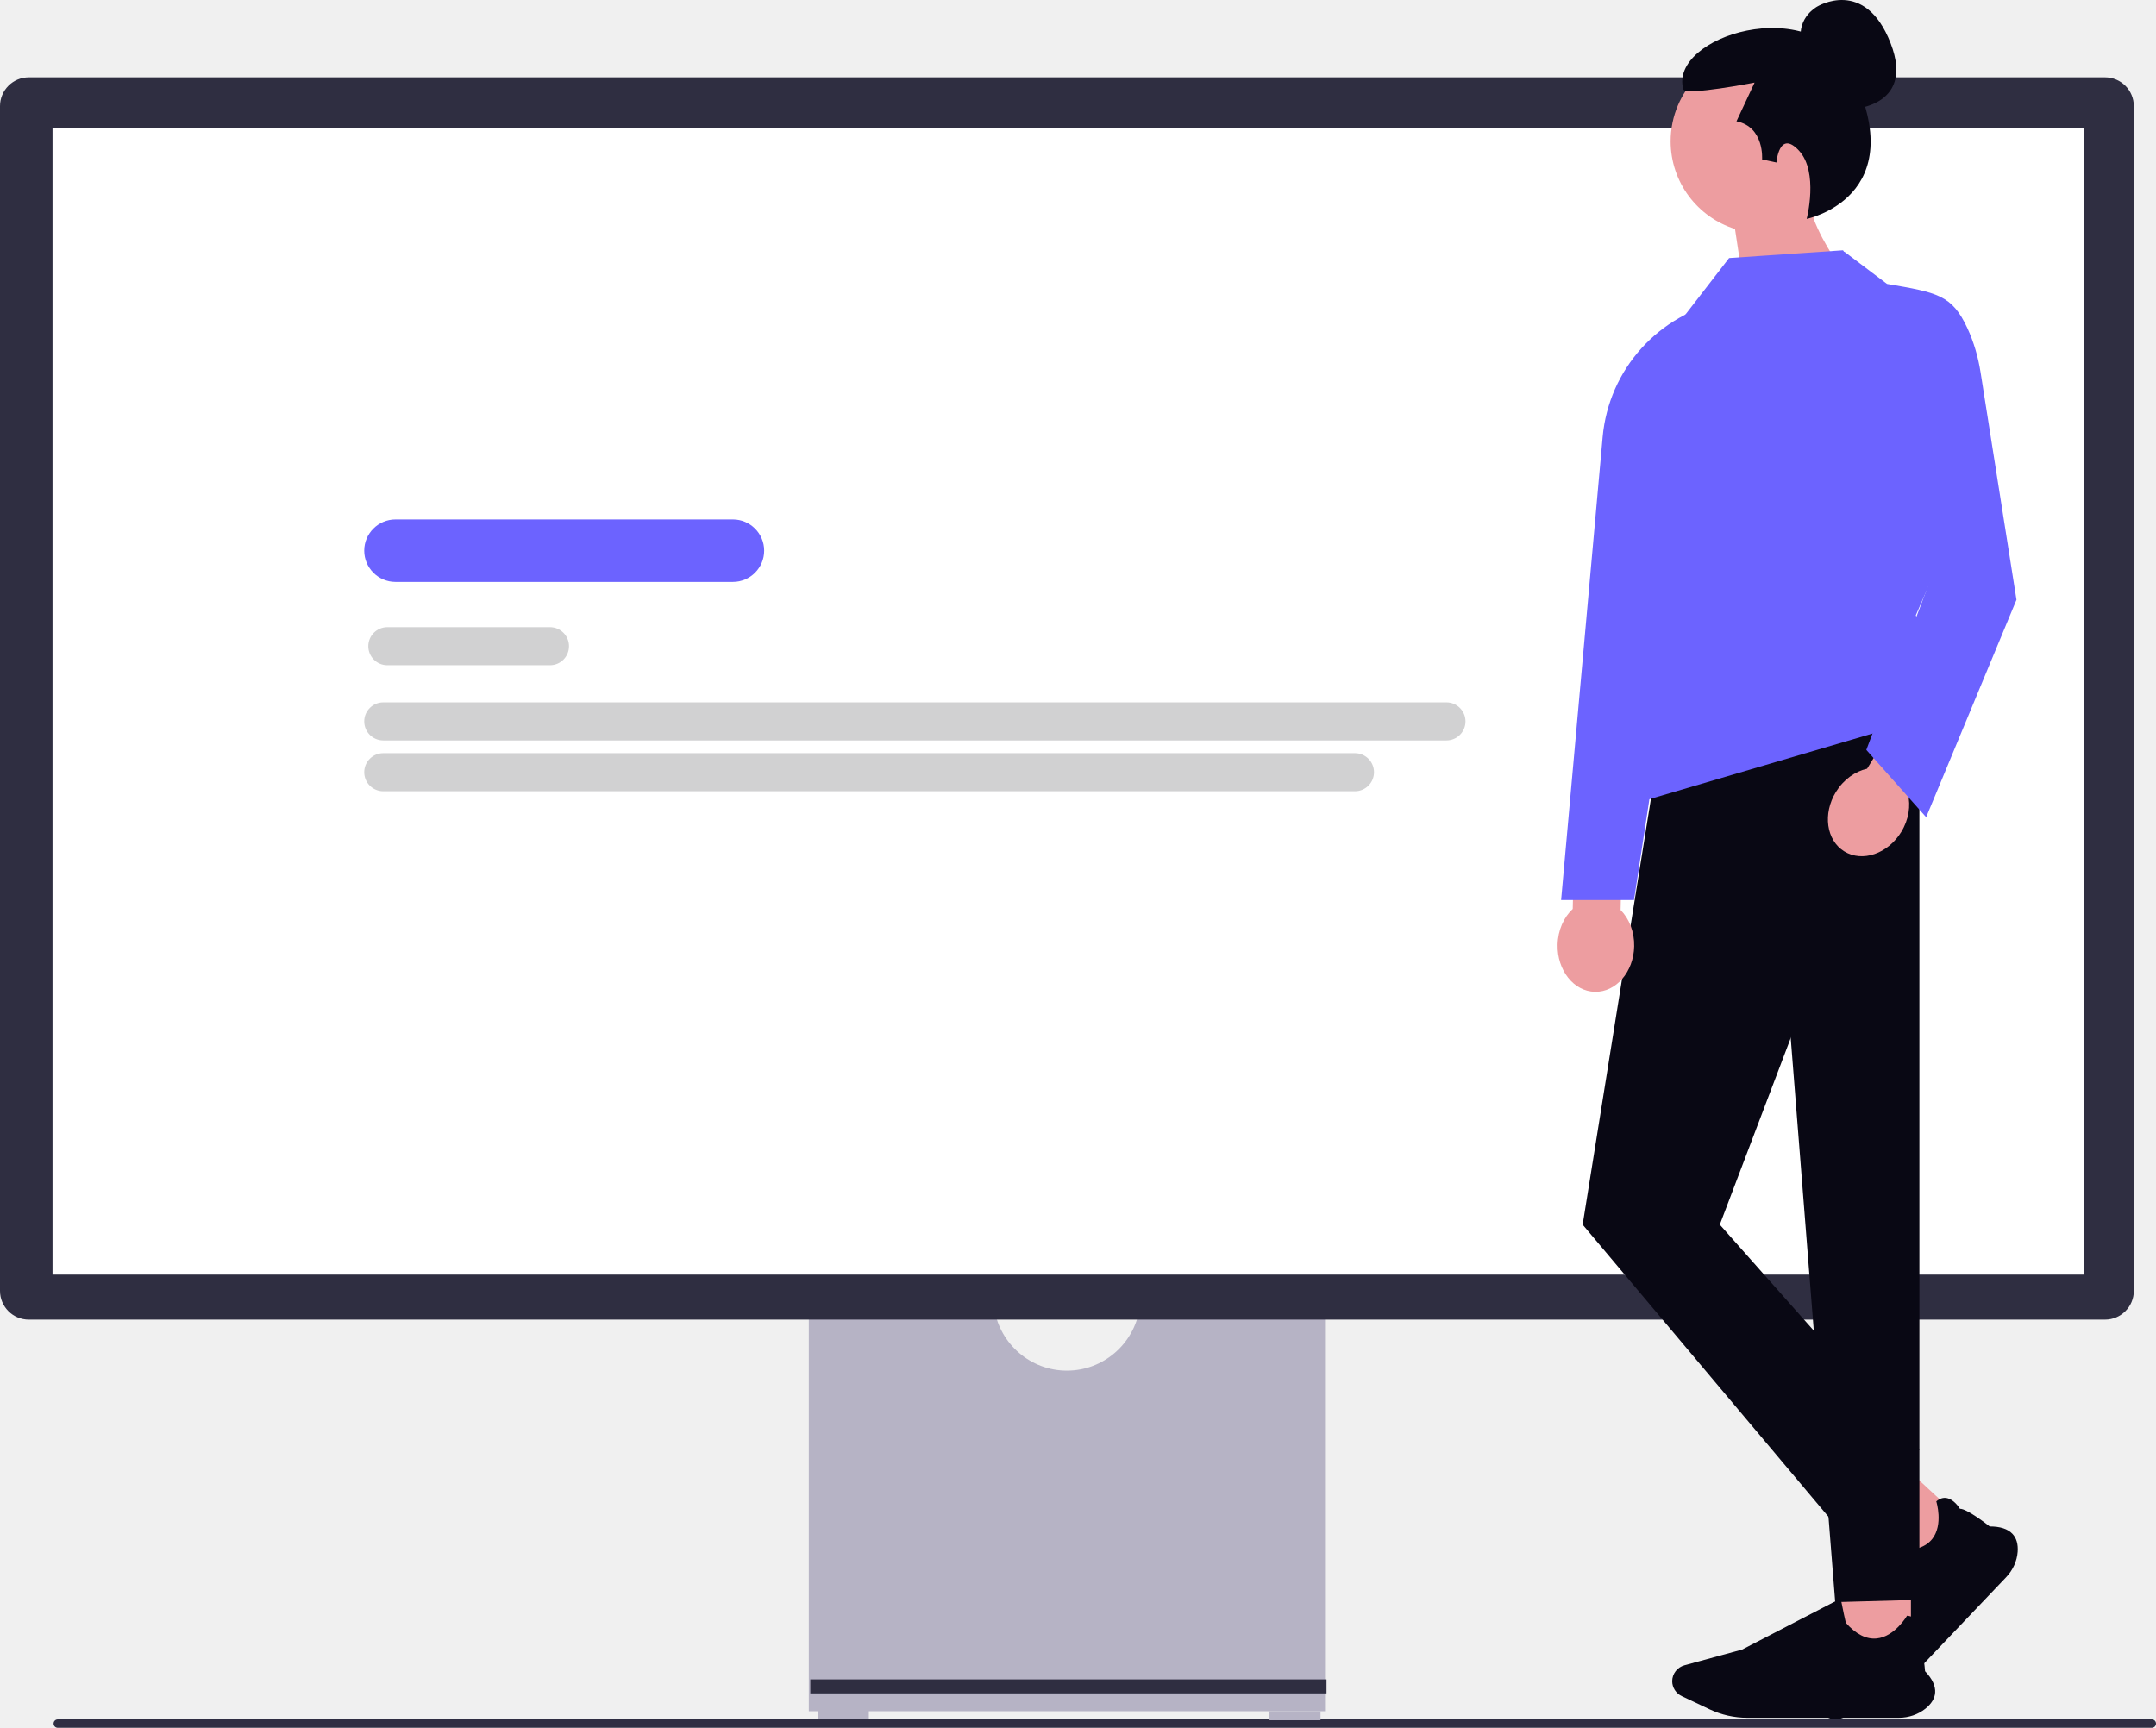
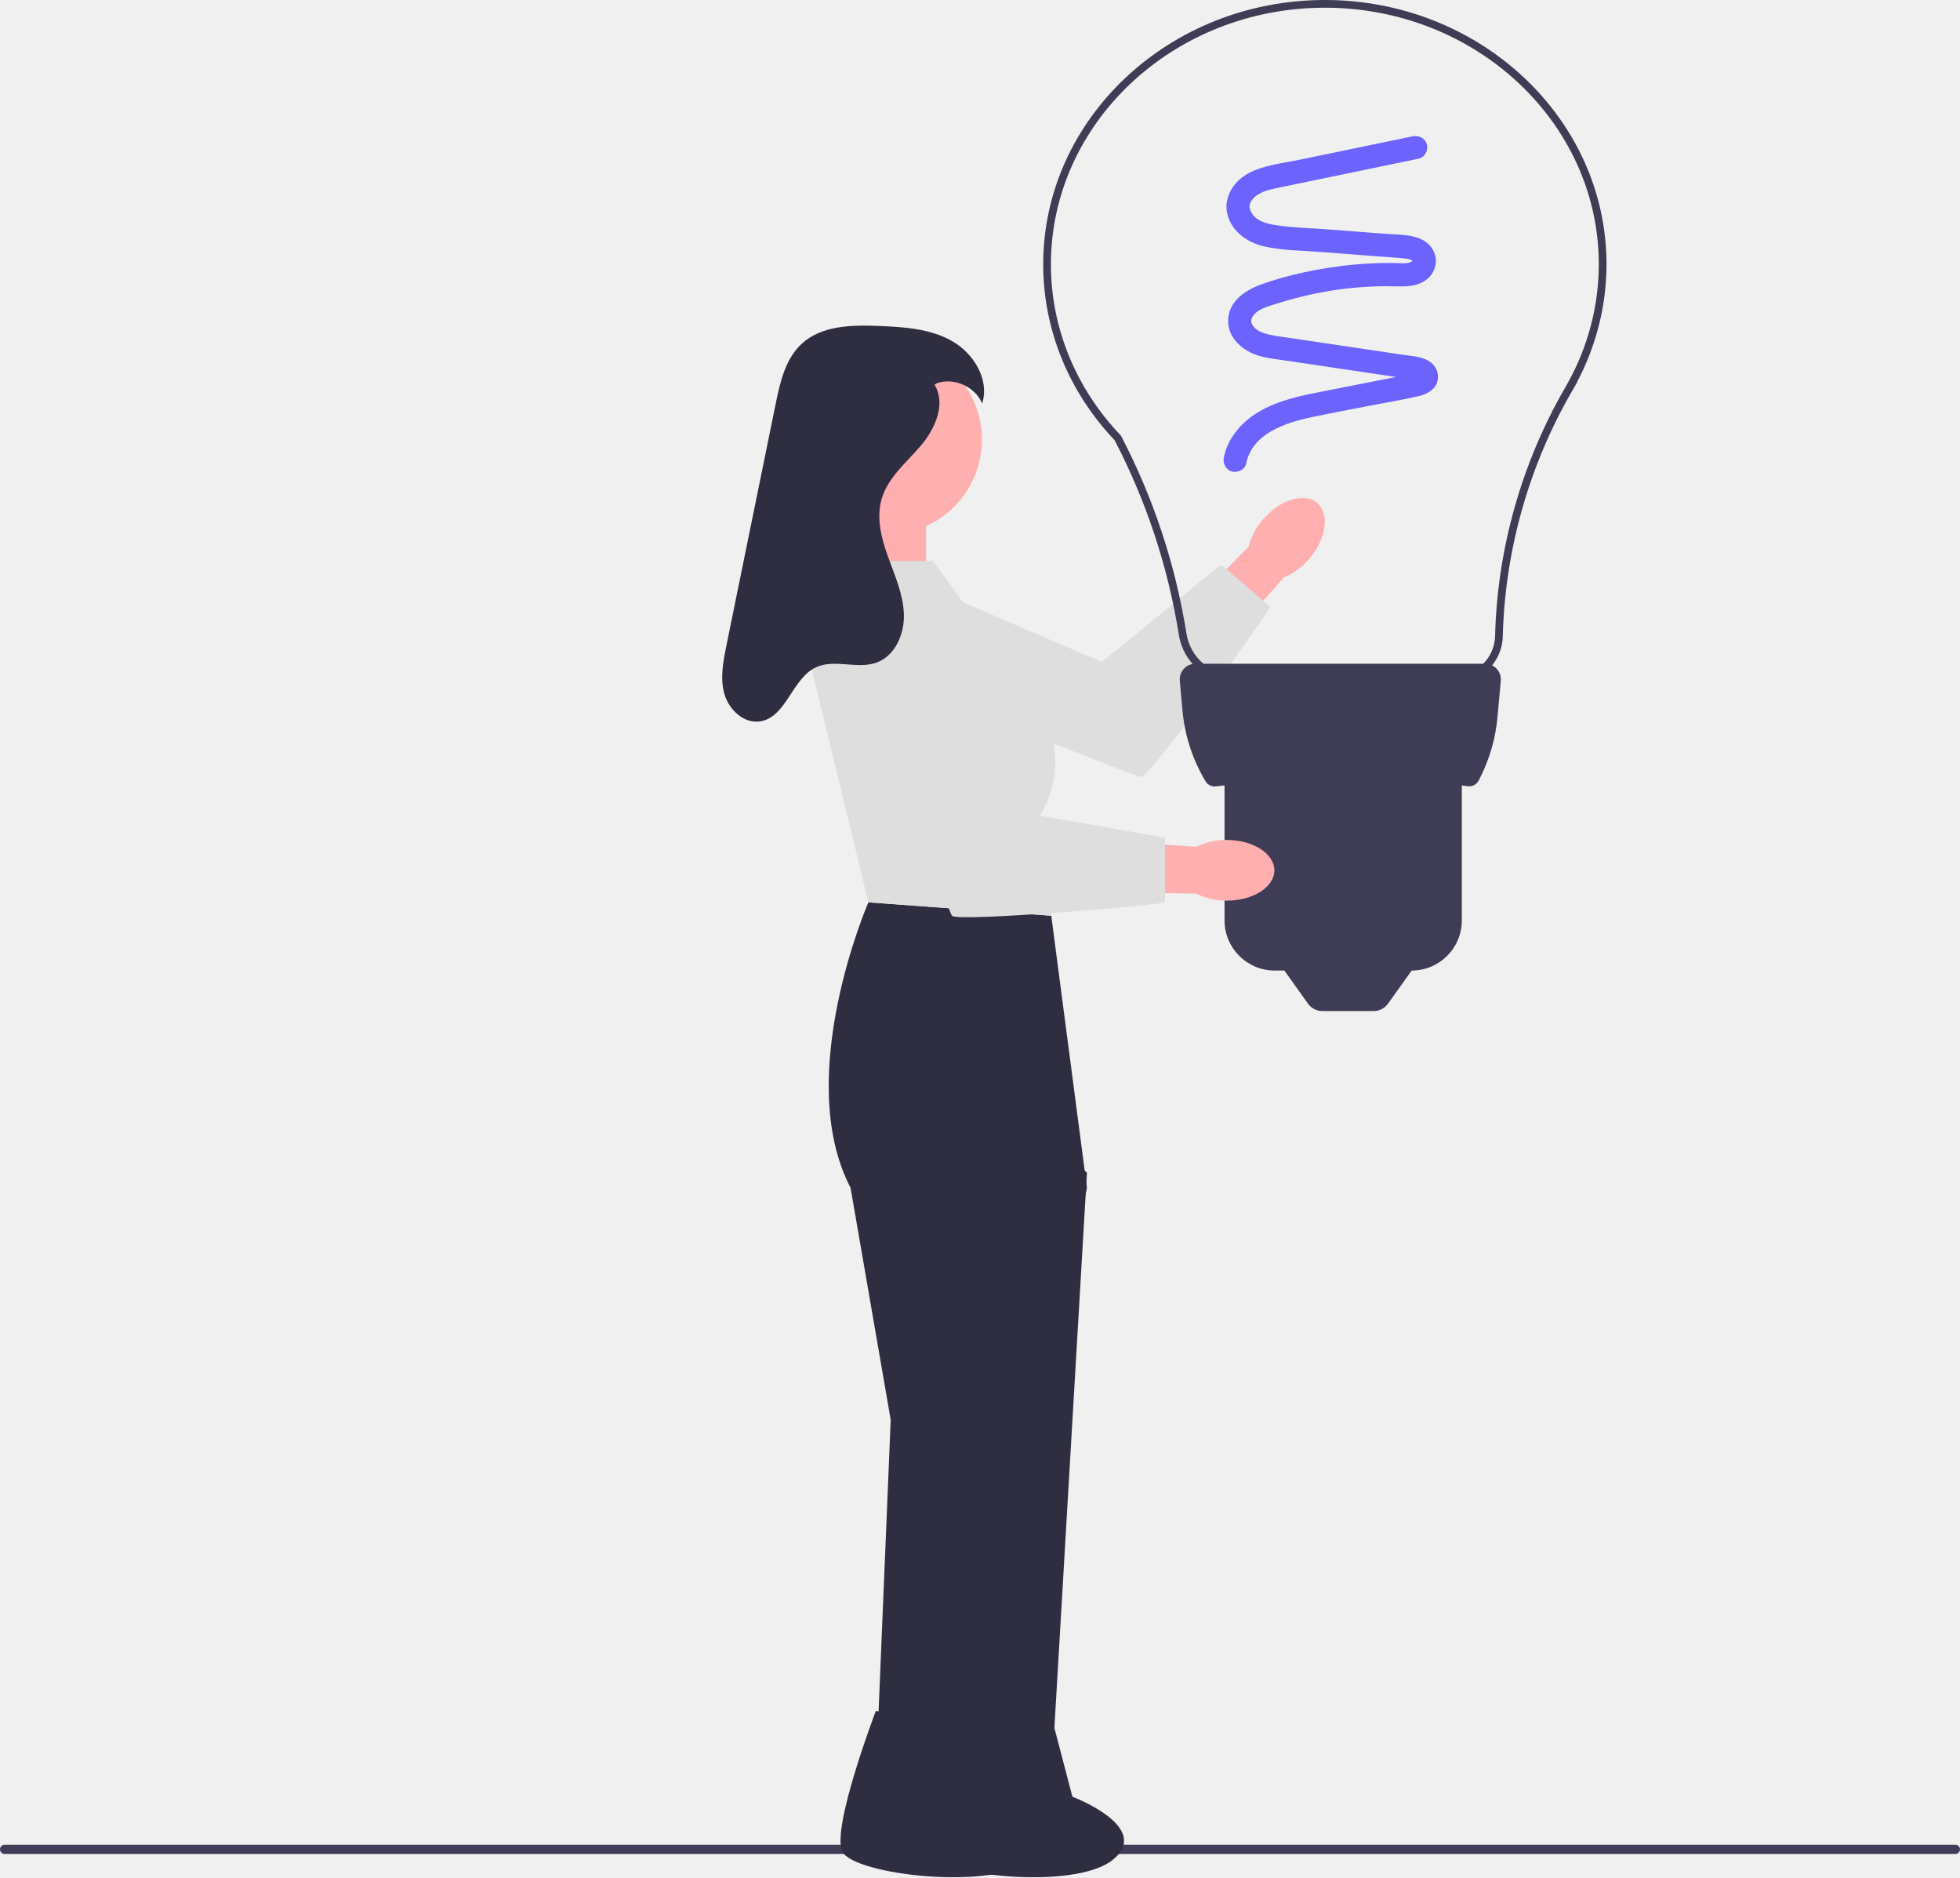
- <svg xmlns="http://www.w3.org/2000/svg" width="610.82" height="489.571" viewBox="0 0 610.82 489.571">
-   <path d="m15.18,488.381c0,.66.53,1.19,1.19,1.19h593.26c.66,0,1.19-.53,1.19-1.19s-.53-1.19-1.19-1.19H16.37c-.66,0-1.19.53-1.19,1.19Z" fill="#2f2e43" stroke-width="0" />
-   <path d="m322.818,370.945c-1.629,9.874-10.221,17.43-20.549,17.43s-18.92-7.556-20.549-17.43h-52.573v113.935h146.245v-113.935h-52.573Z" fill="#b6b3c5" stroke-width="0" />
-   <rect x="231.697" y="484.455" width="14.454" height="2.551" fill="#b6b3c5" stroke-width="0" />
-   <rect x="359.662" y="484.881" width="14.454" height="2.551" fill="#b6b3c5" stroke-width="0" />
-   <rect x="229.571" y="475.854" width="146.246" height="3.966" fill="#2f2e41" stroke-width="0" />
-   <path d="m596.385,373.921H8.153c-4.496,0-8.153-3.658-8.153-8.153V30.064c0-4.495,3.657-8.153,8.153-8.153h588.232c4.496,0,8.153,3.658,8.153,8.153v335.703c0,4.495-3.658,8.153-8.153,8.153Z" fill="#2f2e41" stroke-width="0" />
-   <rect x="14.88" y="36.366" width="575.629" height="324.801" fill="#fff" stroke-width="0" />
-   <path d="m522.121,161.103h-31.409c-2.729,0-4.95-2.22-4.95-4.95s2.22-4.95,4.95-4.95h31.409c2.729,0,4.95,2.22,4.95,4.95s-2.22,4.95-4.95,4.95Z" fill="#d1d1d2" stroke-width="0" />
-   <path d="m558.242,161.103h-14.658c-2.729,0-4.95-2.22-4.95-4.95s2.22-4.95,4.95-4.95h14.658c2.729,0,4.95,2.22,4.95,4.95s-2.22,4.95-4.95,4.95Z" fill="#d1d1d2" stroke-width="0" />
-   <path d="m207.647,164.883h-95.604c-4.88,0-8.851-3.971-8.851-8.851s3.97-8.851,8.851-8.851h95.604c4.881,0,8.851,3.971,8.851,8.851s-3.97,8.851-8.851,8.851Z" fill="#6c63ff" stroke-width="0" />
-   <path d="m155.813,188.496h-46.074c-2.975,0-5.395-2.42-5.395-5.395,0-2.975,2.42-5.396,5.395-5.396h46.074c2.975,0,5.395,2.42,5.395,5.396,0,2.975-2.42,5.395-5.395,5.395Z" fill="#d1d1d2" stroke-width="0" />
-   <path d="m409.797,209.805H108.587c-2.975,0-5.395-2.42-5.395-5.396s2.42-5.396,5.395-5.396h301.209c2.975,0,5.395,2.42,5.395,5.396s-2.42,5.396-5.395,5.396Z" fill="#d1d1d2" stroke-width="0" />
-   <path d="m383.88,224.203H108.587c-2.975,0-5.395-2.42-5.395-5.396,0-2.975,2.42-5.395,5.395-5.395h275.293c2.975,0,5.395,2.42,5.395,5.395,0,2.975-2.42,5.396-5.395,5.396Z" fill="#d1d1d2" stroke-width="0" />
-   <polygon points="557.342 432.037 543.525 446.545 528.799 432.933 542.616 418.424 557.342 432.037" fill="#ed9da0" stroke-width="0" />
-   <path d="m568.378,446.897l-29.37,30.839c-2.51,2.636-5.646,4.718-9.067,6.022l-8.188,3.121c-1.693.645-3.642.272-4.966-.952-1.552-1.435-1.945-3.734-.956-5.591l7.876-14.774,8.405-29.962.091.056c2.286,1.408,5.754,3.521,6.001,3.61,4.352.154,7.468-.94,9.261-3.253,3.128-4.033,1.144-10.471,1.123-10.536l-.016-.049.04-.034c.912-.779,1.872-1.09,2.855-.926,2.086.349,3.578,2.691,3.796,3.052,1.957-.082,7.967,4.624,8.45,5.006,2.95-.008,5.113.692,6.428,2.08,1.15,1.213,1.65,2.936,1.488,5.119-.195,2.627-1.351,5.174-3.253,7.172Z" fill="#090814" stroke-width="0" />
-   <rect x="521.198" y="448.741" width="20.193" height="19.895" fill="#ed9da0" stroke-width="0" />
-   <path d="m537.944,486.733h-42.923c-3.669,0-7.355-.828-10.662-2.394l-7.913-3.748c-1.636-.775-2.693-2.431-2.693-4.22,0-2.097,1.433-3.953,3.485-4.512l16.325-4.451,27.928-14.463.021.104c.522,2.606,1.332,6.543,1.434,6.782,2.864,3.232,5.806,4.722,8.745,4.429,5.126-.512,8.533-6.343,8.567-6.402l.026-.045.052.005c1.2.122,2.088.599,2.639,1.418,1.169,1.737.456,4.412.339,4.816,1.4,1.35,2.029,8.888,2.077,9.497,2.025,2.114,2.987,4.147,2.859,6.042-.111,1.656-1.044,3.195-2.771,4.572-2.078,1.657-4.754,2.57-7.535,2.57Z" fill="#090814" stroke-width="0" />
-   <polygon points="543.788 198.181 472.235 198.216 448.384 347.007 519.937 432.051 543.788 410.79 487.241 347.007 543.788 198.181" fill="#090814" stroke-width="0" />
-   <polygon points="501.496 220.115 543.788 198.181 543.788 453.312 519.937 453.967 501.496 220.115" fill="#090814" stroke-width="0" />
-   <path d="m459.133,257.848l.504-23.225-13.56-.294-.504,23.225c-2.53,2.349-4.2,5.998-4.29,10.135-.157,7.24,4.573,13.214,10.564,13.344,5.991.13,10.976-5.633,11.133-12.873.09-4.138-1.421-7.856-3.846-10.312Z" fill="#ed9da0" stroke-width="0" />
-   <path d="m523.436,31.03s19.465-.042,12.194-18.798c-7.272-18.756-20.812-10.358-20.812-10.358,0,0-5.705,3.014-4.529,9.737" fill="#090814" stroke-width="0" />
-   <path d="m525.384,40.027c0-14.38-11.657-26.038-26.038-26.038s-26.038,11.657-26.038,26.038c0,11.662,7.668,21.533,18.237,24.847l5.034,33.266,25.66-21.384s-5.544-7.061-8.516-15.022c7.026-4.663,11.661-12.642,11.661-21.707Z" fill="#ed9da0" stroke-width="0" />
-   <path d="m511.856,62.022s3.458-13.257-2.196-19.352c-5.641-6.082-6.37,3.381-6.37,3.381l-4.07-.885s.708-9.202-7.256-10.795l5.132-10.972s-19.648,3.815-20.19,1.912c-4.261-14.974,36.39-27.765,47.62-4.92,17.466,35.53-12.671,41.632-12.671,41.632Z" fill="#090814" stroke-width="0" />
-   <path d="m488.858,85.218h-0c-18.903,3.694-33.092,19.433-34.813,38.617l-11.766,131.195h20.648l25.931-169.812Z" fill="#6c63ff" stroke-width="0" />
-   <polyline points="469.334 189.746 466.119 226.789 553.408 201.116 542.772 174.342 562.577 128.863 522.148 70.914 489.873 73.115 477.403 89.253" fill="#6c63ff" stroke-width="0" />
-   <path d="m540.519,224.925l12.175-19.784-11.551-7.109-12.175,19.784c-3.37.748-6.656,3.052-8.825,6.577-3.795,6.167-2.734,13.713,2.37,16.853,5.104,3.141,12.318.687,16.113-5.48,2.169-3.525,2.745-7.496,1.894-10.842Z" fill="#ed9da0" stroke-width="0" />
-   <path d="m515.547,71.648l7.038-.292,12.033,9.094c14.259,2.432,18.394,3.113,22.763,12.532,1.836,3.958,3.053,8.174,3.733,12.483l10.18,64.475-25.588,61.616-16.956-19.072,18.126-48.173-3.011-11.523" fill="#6c63ff" stroke-width="0" />
+ <svg xmlns="http://www.w3.org/2000/svg" width="507.996" height="486.465" viewBox="0 0 507.996 486.465">
+   <g>
+     <path d="m339.281,144.856c-1.758,2.087-3.989,3.722-6.508,4.769l-7.215,8.125-20.437,24.678-13.807,8.352-6.411-11.037,30.265-29.48,8.433-8.58c.676-2.644,1.976-5.088,3.791-7.126,4.468-5.162,10.752-7.039,14.036-4.196,3.284,2.844,2.324,9.332-2.146,14.495Z" fill="#ffafaf" />
+     <path d="m215.756,169.376l13.29-22.118,56.543,24.295,30.906-25.252s12.262,10.562,12.7,10.94-31.166,44.151-33.41,44.099c-2.244-.052-80.029-31.965-80.029-31.965Z" fill="#dedede" />
+   </g>
+   <path d="m0,479.245c0,.66.53,1.19,1.19,1.19h505.616c.66,0,1.19-.53,1.19-1.19,0-.66-.53-1.19-1.19-1.19H1.19c-.66,0-1.19.53-1.19,1.19Z" fill="#3f3d58" />
+   <g>
+     <path d="m343.378,0c40.252,0,73,30.729,73,68.5,0,10.554-2.629,21.051-7.619,30.469h.06l-1.321,2.297c-11.212,19.315-17.438,41.312-18.003,63.611-.171,6.798-5.633,12.123-12.434,12.123h-56.886c-7.33,0-13.486-5.254-14.638-12.493-2.802-17.612-8.405-34.583-16.653-50.442-11.935-12.56-18.506-28.736-18.506-45.564C270.378,30.729,303.126,0,343.378,0Zm62.351,100.329l.473-.852c5.349-9.494,8.176-20.206,8.176-30.978,0-36.668-31.851-66.5-71-66.5s-71,29.832-71,66.5c0,16.358,6.41,32.086,18.051,44.287l.163.229c8.384,16.086,14.077,33.305,16.92,51.177.996,6.262,6.322,10.808,12.663,10.808h56.886c5.707,0,10.29-4.469,10.435-10.174.572-22.606,6.877-44.907,18.233-64.497Z" fill="#3f3d56" />
+     <path d="m384.931,172h-75.106c-2.388,0-4.261,2.05-4.044,4.429l.703,7.736c.588,6.473,2.631,12.731,5.975,18.304h0c.559.932,1.615,1.442,2.694,1.312,22.255-2.683,44.031-2.77,65.285-.039,1.163.149,2.291-.445,2.815-1.493l.481-.963c2.408-4.815,3.893-10.038,4.381-15.399l.86-9.458c.216-2.378-1.656-4.429-4.044-4.429Z" fill="#3f3d56" />
+     <path d="m317.378,198.5h61.5v40.028c0,7.159-5.813,12.972-12.972,12.972h-35.556c-7.159,0-12.972-5.813-12.972-12.972v-40.028h0Z" fill="#3f3d56" />
+     <path d="m356.042,262h-13.328c-1.466,0-2.842-.708-3.694-1.901l-8.642-12.099h38l-8.642,12.099c-.852,1.193-2.228,1.901-3.694,1.901Z" fill="#3f3d56" />
+     <path d="m366.126,35.326c-9.785,2.026-19.57,4.052-29.355,6.078-4.4.911-9.328,1.384-13.326,3.571-3.876,2.12-6.59,6.568-5.204,11.021,1.324,4.253,5.232,6.92,9.424,7.868,4.651,1.052,9.634,1.045,14.374,1.411,4.945.382,9.89.763,14.835,1.145,2.353.182,4.719.307,7.067.549.751.077,1.57.169,2.186.646-.009-.007.208.129.088.15-.024.004-.025-.154-.022-.165.095-.297.056-.016-.021-.015-.027 0-.735.468-1.13.542-1.066.199-2.242.054-3.322.036-2.347-.04-4.695.004-7.039.132-4.717.257-9.428.844-14.068,1.733-4.564.874-9.106,2.038-13.49,3.589-4.25,1.504-8.701,4.359-8.817,9.396-.109,4.731,3.996,8.056,8.176,9.245,2.15.611,4.416.833,6.621,1.161,2.46.366,4.921.732,7.381,1.098,4.839.72,9.677,1.44,14.516,2.159,2.46.366,4.921.732,7.381,1.098,1.147.171,2.301.318,3.444.512.422.072.819.204,1.235.29-.279-.057.067-.057.01.008.182.112.183.095.001-.051l-.124-.182c-.282-.793-.273-.897.243-1.834.098-.179.298.006.043-.022-.272-.03.163-.034-.127.086-.145.06-.302.1-.453.142-1.139.315-2.333.48-3.492.708-2.411.473-4.821.947-7.232,1.42-4.741.931-9.481,1.861-14.222,2.793-8.351,1.64-17.22,3.859-22.225,11.394-1.089,1.639-1.879,3.528-2.273,5.455-.325,1.586.46,3.241,2.095,3.69,1.484.408,3.364-.501,3.69-2.095,1.585-7.74,10.055-10.52,17.02-11.996,4.617-.979,9.263-1.835,13.894-2.744,4.668-.917,9.409-1.663,14.037-2.761,1.946-.462,4.056-1.658,4.6-3.732.595-2.271-.526-4.464-2.584-5.522-1.974-1.015-4.322-1.095-6.479-1.416-2.378-.354-4.757-.708-7.135-1.061-4.839-.72-9.677-1.44-14.516-2.159-2.378-.354-4.757-.708-7.135-1.061-2.205-.328-4.471-.55-6.621-1.161-1.455-.414-2.943-1.123-3.586-2.509-.207-.447-.26-.772-.119-1.274.194-.689.734-1.332,1.335-1.807,1.385-1.095,3.26-1.584,4.907-2.112,2.161-.693,4.345-1.312,6.549-1.854,4.374-1.077,8.821-1.865,13.305-2.302,2.336-.228,4.681-.372,7.027-.433,2.22-.058,4.445.08,6.662.011,2.364-.073,4.796-.705,6.419-2.537,1.67-1.886,2.076-4.46.914-6.721-2.299-4.473-8.391-4.034-12.638-4.362-4.862-.375-9.725-.751-14.587-1.126-4.547-.351-9.222-.425-13.729-1.125-1.669-.259-3.593-.736-4.852-1.731-1.154-.912-1.903-2.107-1.811-3.305.085-1.114,1.223-2.345,2.415-3.029,1.671-.96,3.643-1.318,5.51-1.707,9.607-2.003,19.219-3.98,28.829-5.97,2.365-.49,4.729-.979,7.094-1.469,1.587-.329,2.505-2.201,2.095-3.69-.453-1.648-2.098-2.425-3.69-2.095h0Z" fill="#6c63ff" />
+   </g>
+   <rect x="220.374" y="131" width="19.652" height="38.147" fill="#ffafaf" />
+   <path d="m272.469,237.298l-47.395-3.468s-19.652,45.083-4.624,73.983l10.404,60.111-4.114,98.938h21.527l33.45-159.049-9.248-70.515Z" fill="#2f2e41" />
+   <polygon points="263.222 287.792 281.717 303.89 272.469 461.558 251.662 461.558 263.222 287.792" fill="#2f2e41" />
+   <circle cx="229.934" cy="113.932" r="24.569" fill="#ffafaf" />
+   <path d="m226.992,443.381l25.379,4.01,4.77,18.206s20.607,7.755,10.678,16.181c-9.929,8.427-46.611,4.07-49.511-1.975s8.684-36.422,8.684-36.422Z" fill="#2f2e41" />
+   <path d="m247.799,443.381l25.379,4.01,4.77,18.206s20.607,7.755,10.678,16.181c-9.929,8.427-46.611,4.07-49.511-1.975-2.9-6.045,8.684-36.422,8.684-36.422Z" fill="#2f2e41" />
+   <path d="m317.913,233.388c-2.728.03-5.423-.593-7.861-1.818l-10.865-.164-32.035.622-15.339-5.01,4.178-12.061,42.088,3.69,12.005.79c2.445-1.213,5.144-1.824,7.873-1.778,6.827.016,12.351,3.552,12.34,7.896-.011,4.345-5.554,7.851-12.383,7.834Z" fill="#ffafaf" />
+   <path d="m241.836,145.398h-24.322l-8.046,24.276,15.606,64.157,47.395,3.468-2.89-26.01v-0c5.596-9.093,5.149-20.664-1.131-29.298l-26.613-36.593Z" fill="#dedede" />
+   <path d="m218.716,155.802l25.432-4.366,18.496,58.697,39.303,6.936v16.762c0,.578-53.792,5.202-55.217,3.468-1.426-1.734-28.013-81.496-28.013-81.496Z" fill="#dedede" />
+   <path d="m242.202,99.687c3.018,4.896.235,11.346-3.483,15.734s-8.512,8.241-10.172,13.748c-1.488,4.938-.135,10.263,1.616,15.114,1.75,4.851,3.927,9.687,4.107,14.841.18,5.154-2.259,10.845-7.113,12.585-4.982,1.785-10.871-1.02-15.669,1.212-6.25,2.907-7.666,12.972-14.48,14.015-4.193.642-8.079-2.993-9.251-7.07-1.172-4.077-.33-8.429.517-12.585,2.321-11.389,4.642-22.777,6.963-34.166,1.931-9.476,3.863-18.952,5.794-28.428,1.153-5.658,2.521-11.71,6.773-15.616,5.196-4.773,13.027-4.887,20.077-4.601,6.477.263,13.215.706,18.854,3.904,5.639,3.198,9.78,9.995,7.829,16.177-1.822-4.351-7.267-6.792-11.728-5.257" fill="#2f2e41" />
</svg>
